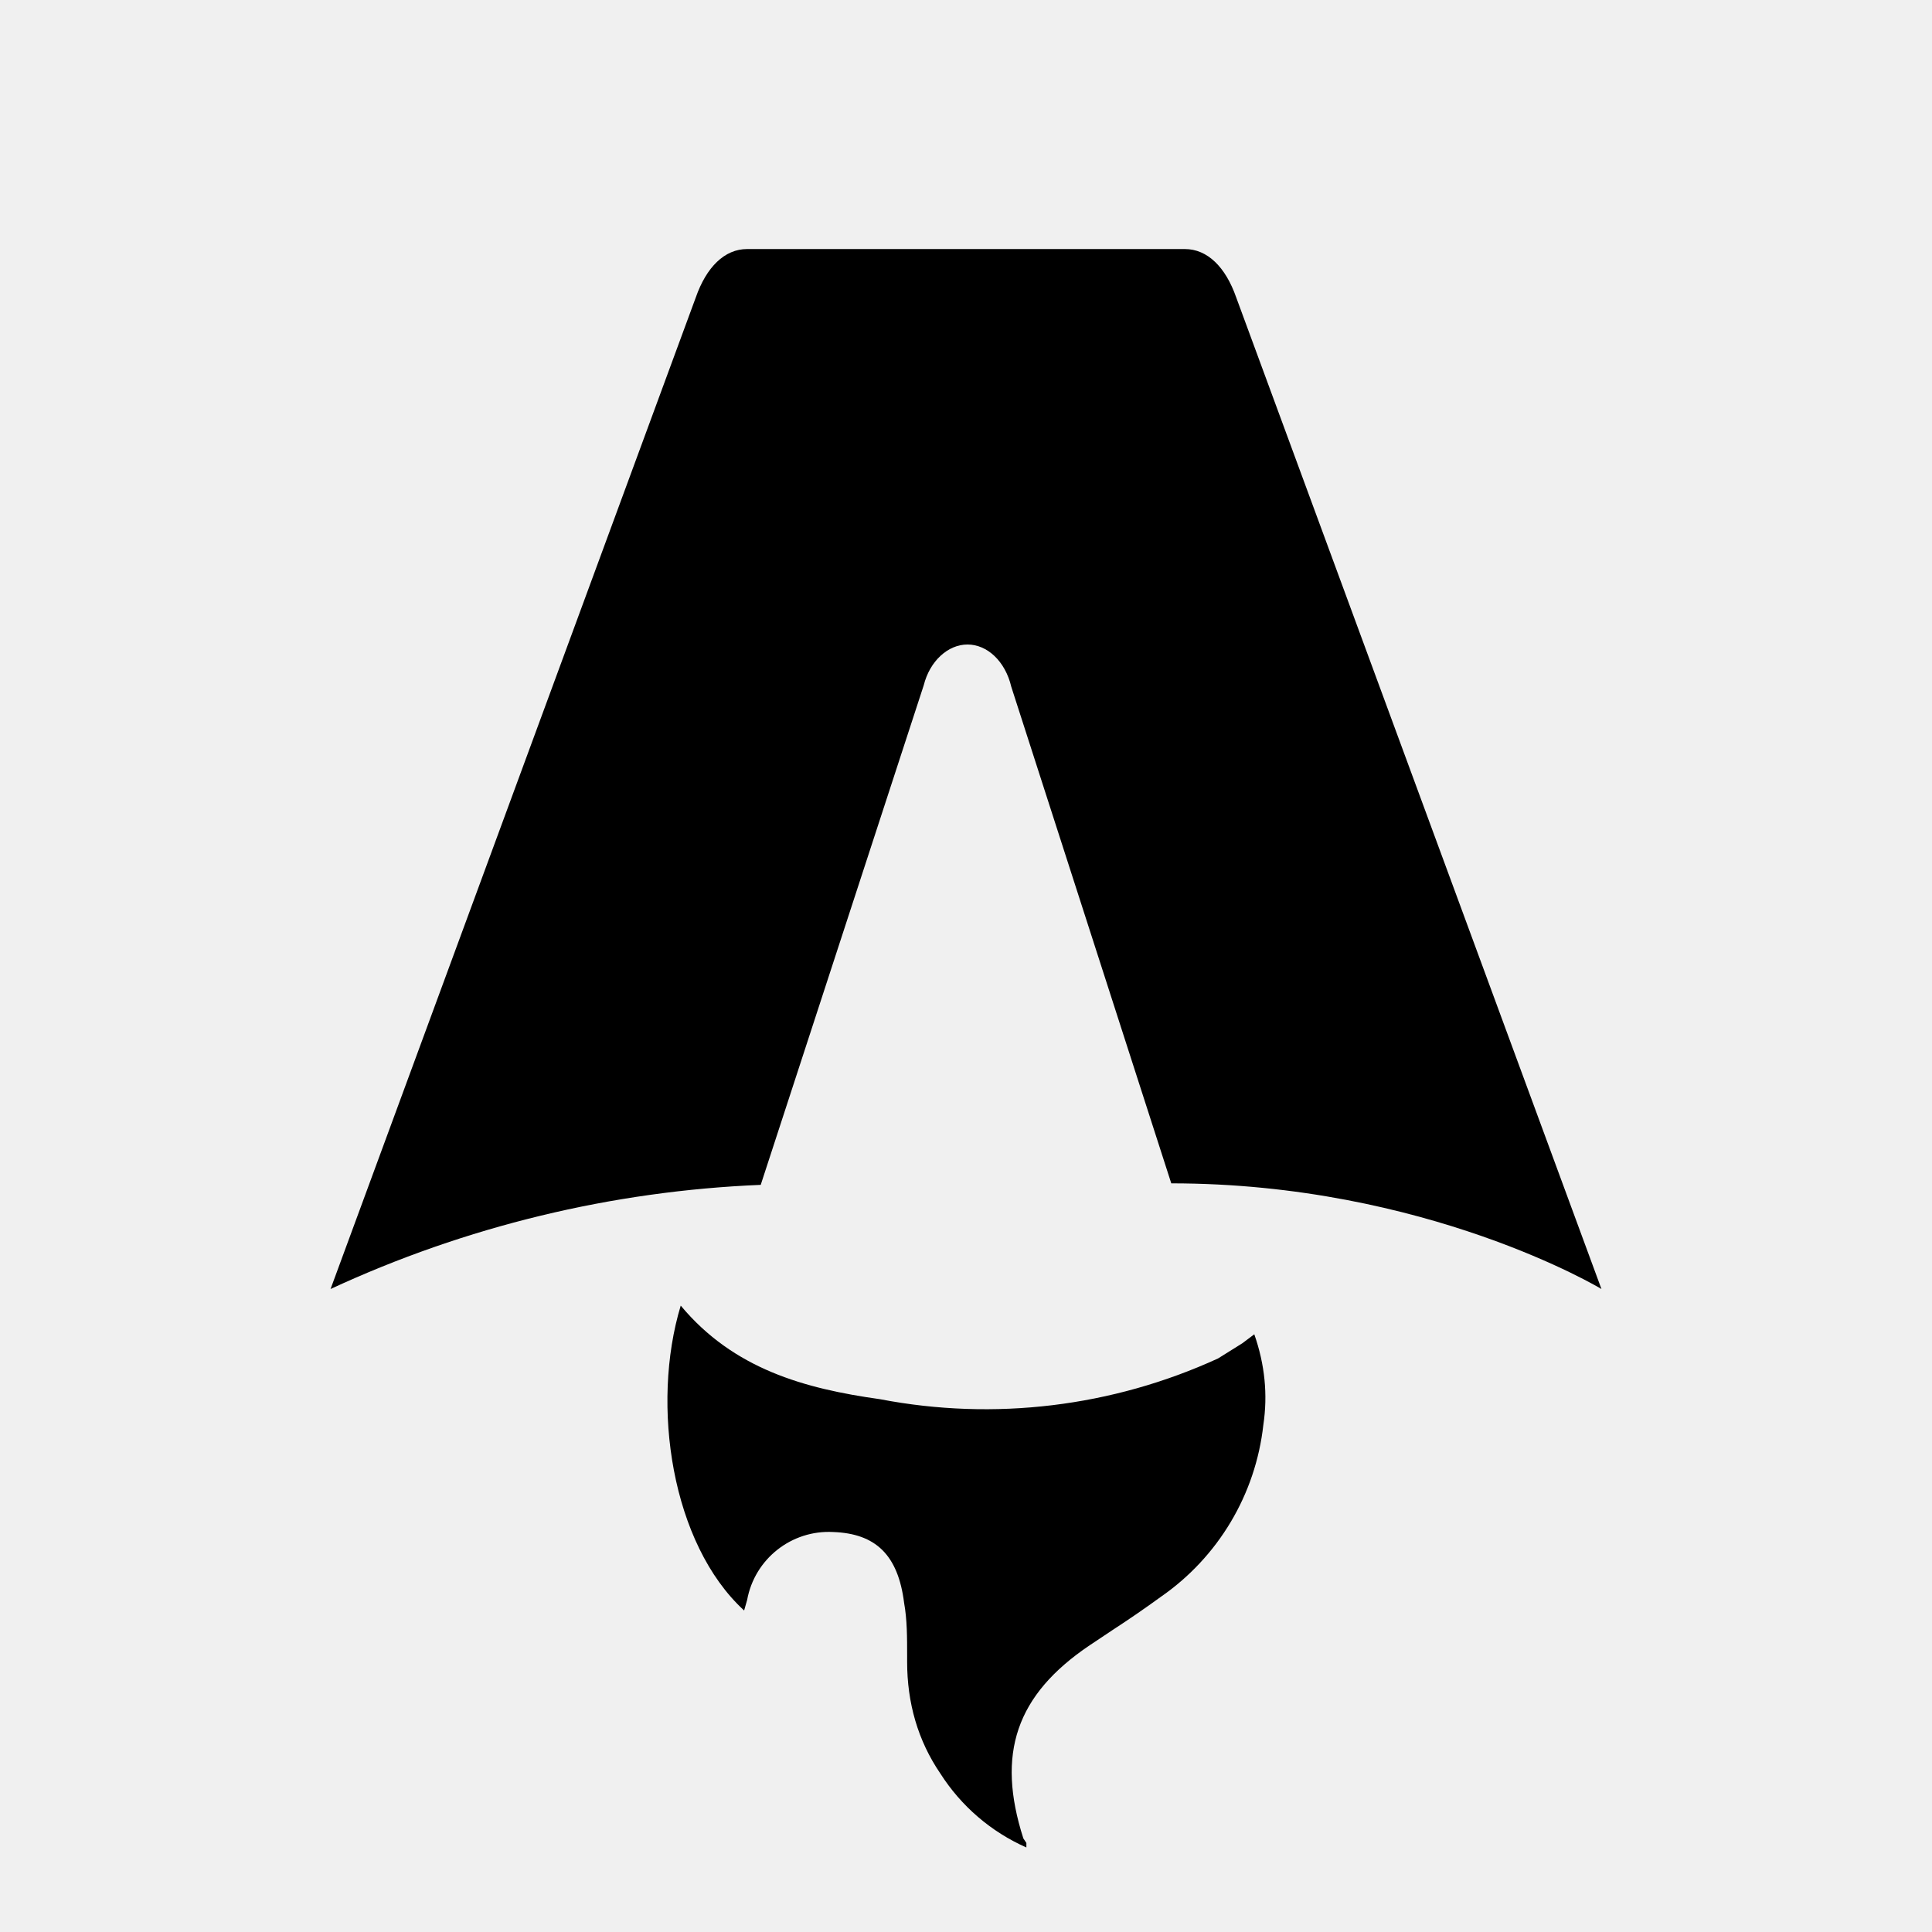
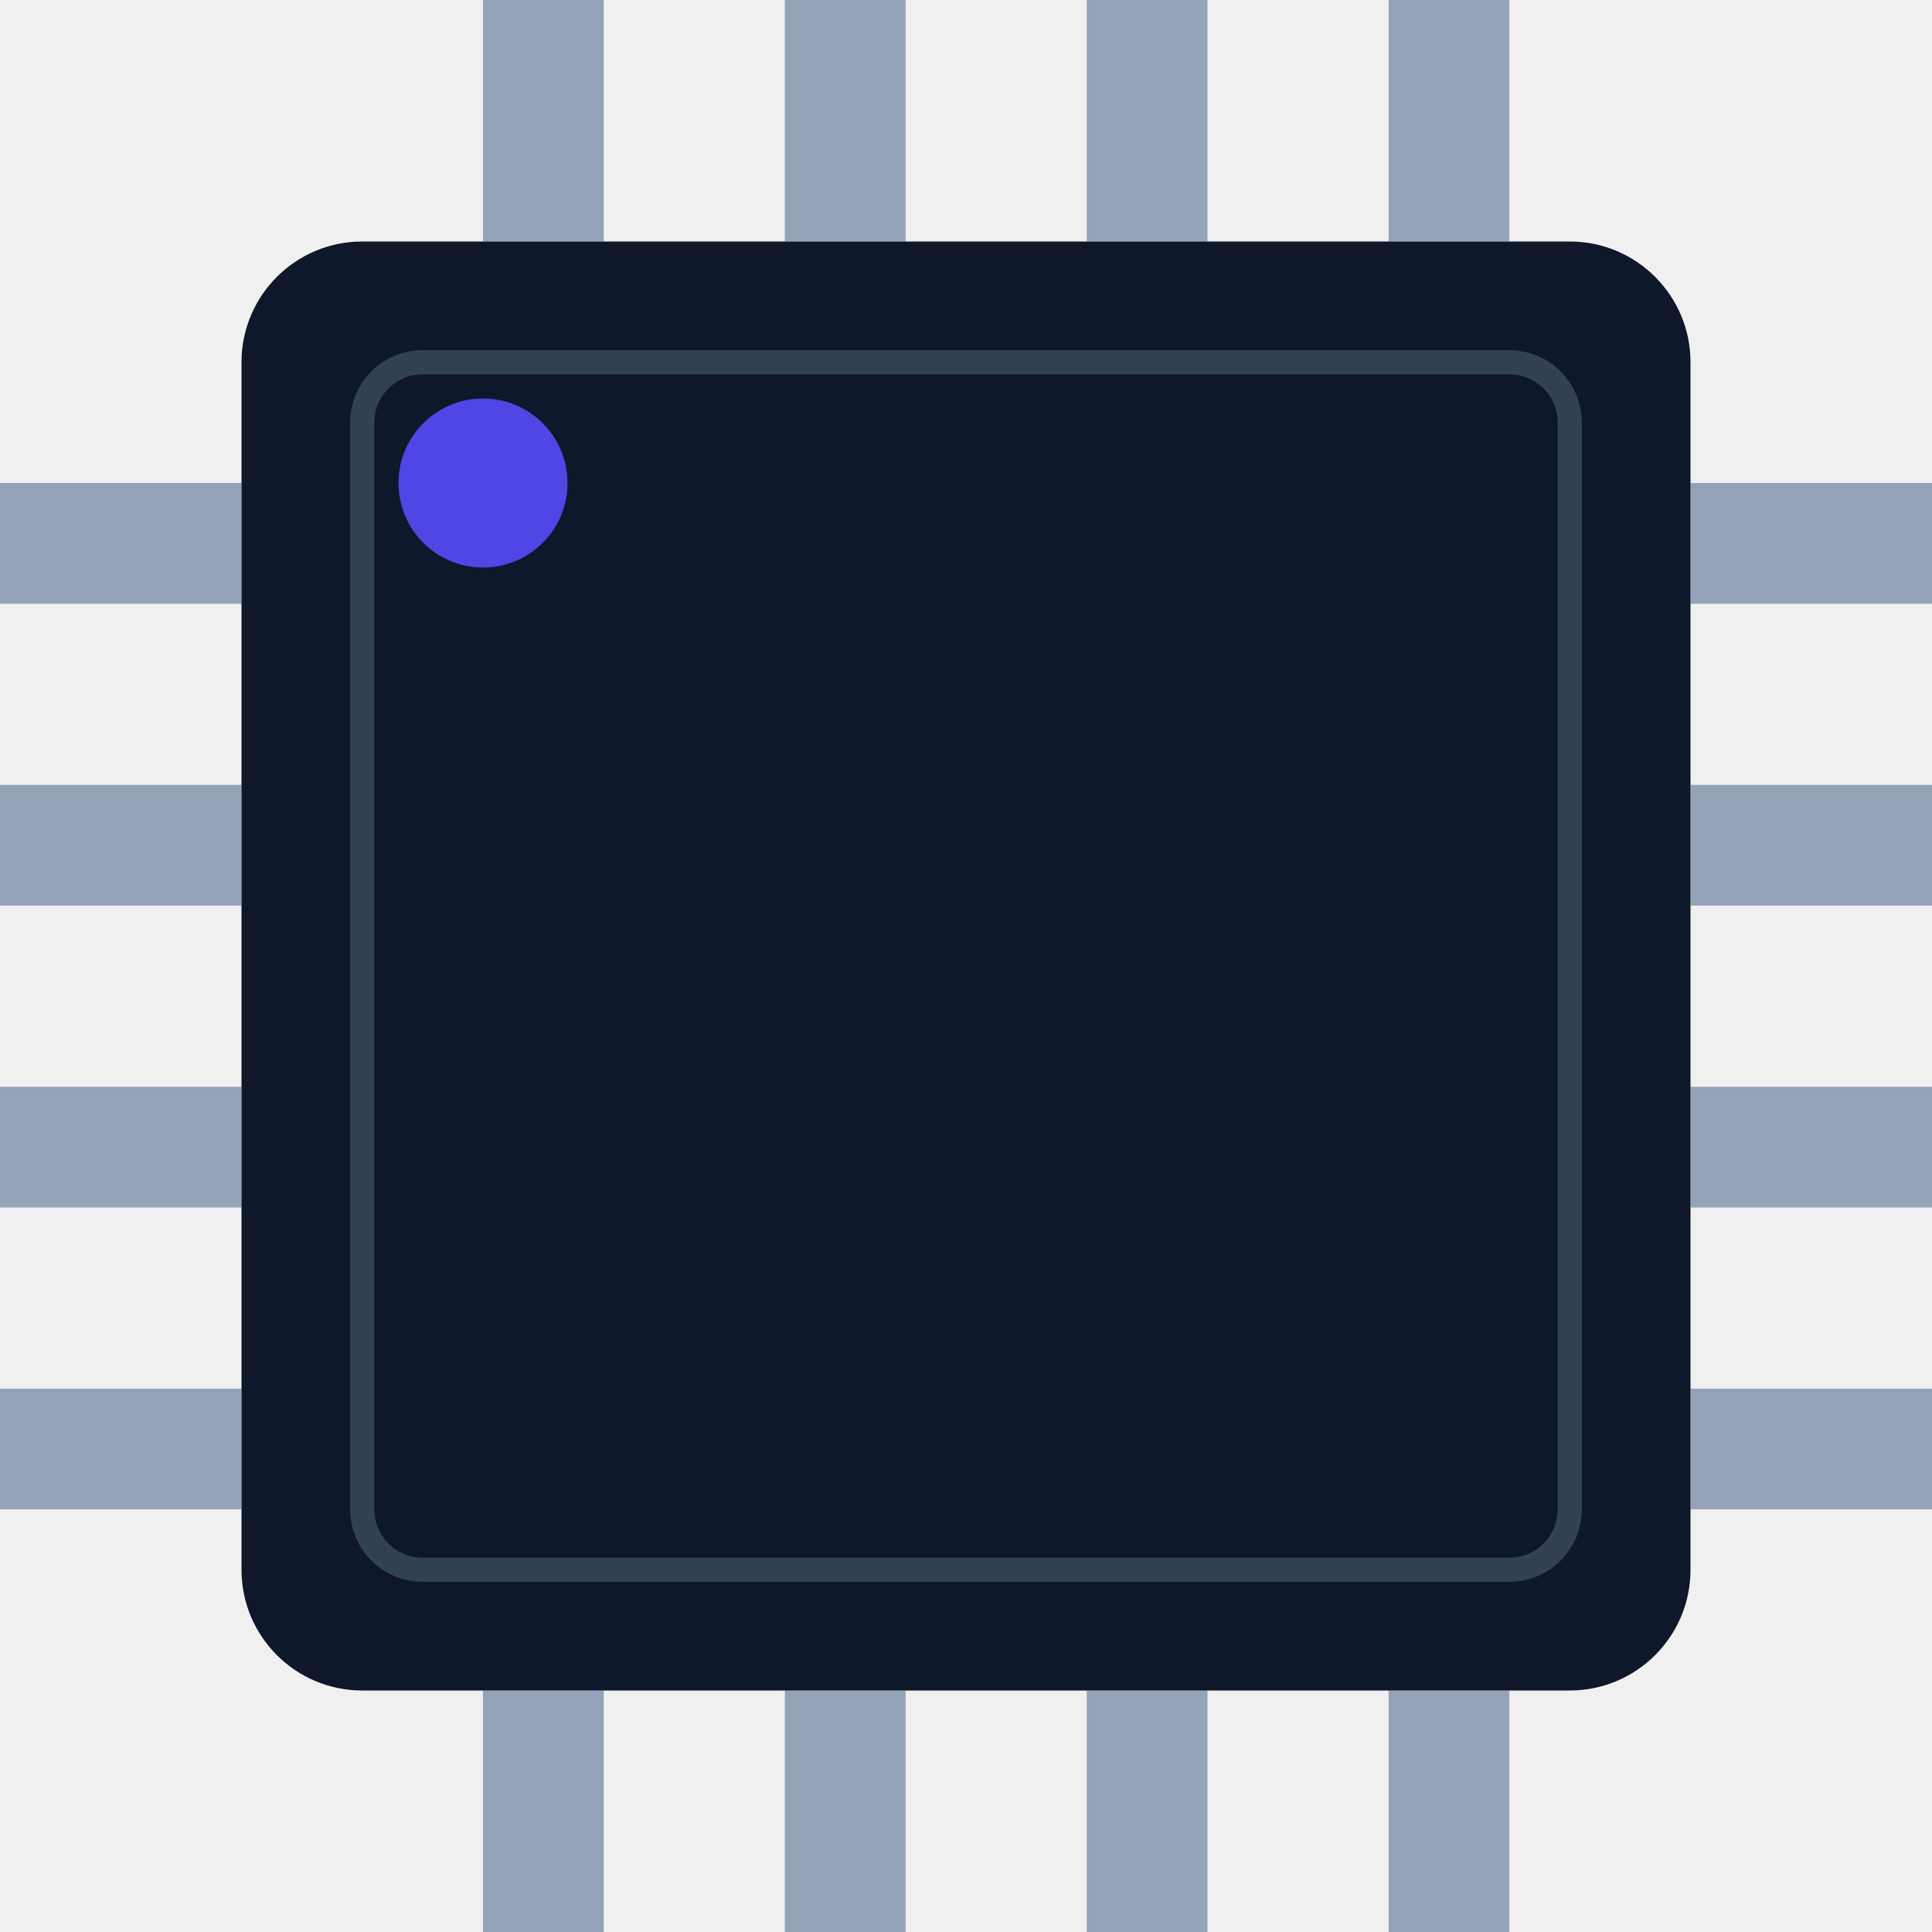
- <svg xmlns="http://www.w3.org/2000/svg" fill="none" viewBox="0 0 128 128">
-   <path d="M50.4 78.5a75.1 75.1 0 0 0-28.5 6.9l24.2-65.7c.7-2 1.9-3.2 3.4-3.2h29c1.5 0 2.7 1.2 3.4 3.2l24.2 65.7s-11.6-7-28.5-7L67 45.5c-.4-1.7-1.6-2.8-2.9-2.8-1.3 0-2.5 1.1-2.9 2.7L50.4 78.5Zm-1.1 28.2Zm-4.2-20.2c-2 6.6-.6 15.8 4.2 20.2a17.5 17.5 0 0 1 .2-.7 5.5 5.5 0 0 1 5.7-4.5c2.8.1 4.3 1.5 4.7 4.7.2 1.1.2 2.3.2 3.5v.4c0 2.7.7 5.2 2.2 7.4a13 13 0 0 0 5.7 4.9v-.3l-.2-.3c-1.8-5.6-.5-9.5 4.4-12.8l1.5-1a73 73 0 0 0 3.2-2.2 16 16 0 0 0 6.8-11.4c.3-2 .1-4-.6-6l-.8.6-1.6 1a37 37 0 0 1-22.4 2.7c-5-.7-9.7-2-13.2-6.2Z" />
-   <style>
-         path { fill: #000; }
-         @media (prefers-color-scheme: dark) {
-             path { fill: #FFF; }
-         }
-     </style>
+ <svg xmlns="http://www.w3.org/2000/svg" viewBox="0 0 32 32">
+   <g fill="#94a3b8">
+     <rect x="0" y="8" width="4" height="2" />
+     <rect x="0" y="13" width="4" height="2" />
+     <rect x="0" y="18" width="4" height="2" />
+     <rect x="0" y="23" width="4" height="2" />
+     <rect x="28" y="8" width="4" height="2" />
+     <rect x="28" y="13" width="4" height="2" />
+     <rect x="28" y="18" width="4" height="2" />
+     <rect x="28" y="23" width="4" height="2" />
+     <rect x="8" y="0" width="2" height="4" />
+     <rect x="13" y="0" width="2" height="4" />
+     <rect x="18" y="0" width="2" height="4" />
+     <rect x="23" y="0" width="2" height="4" />
+     <rect x="8" y="28" width="2" height="4" />
+     <rect x="13" y="28" width="2" height="4" />
+     <rect x="18" y="28" width="2" height="4" />
+     <rect x="23" y="28" width="2" height="4" />
+   </g>
+   <rect x="4" y="4" width="24" height="24" rx="2" fill="#0f172a" />
+   <rect x="6" y="6" width="20" height="20" rx="1" fill="none" stroke="#334155" stroke-width="0.4" />
+   <circle cx="8" cy="8" r="1.4" fill="#4f46e5" />
</svg>
